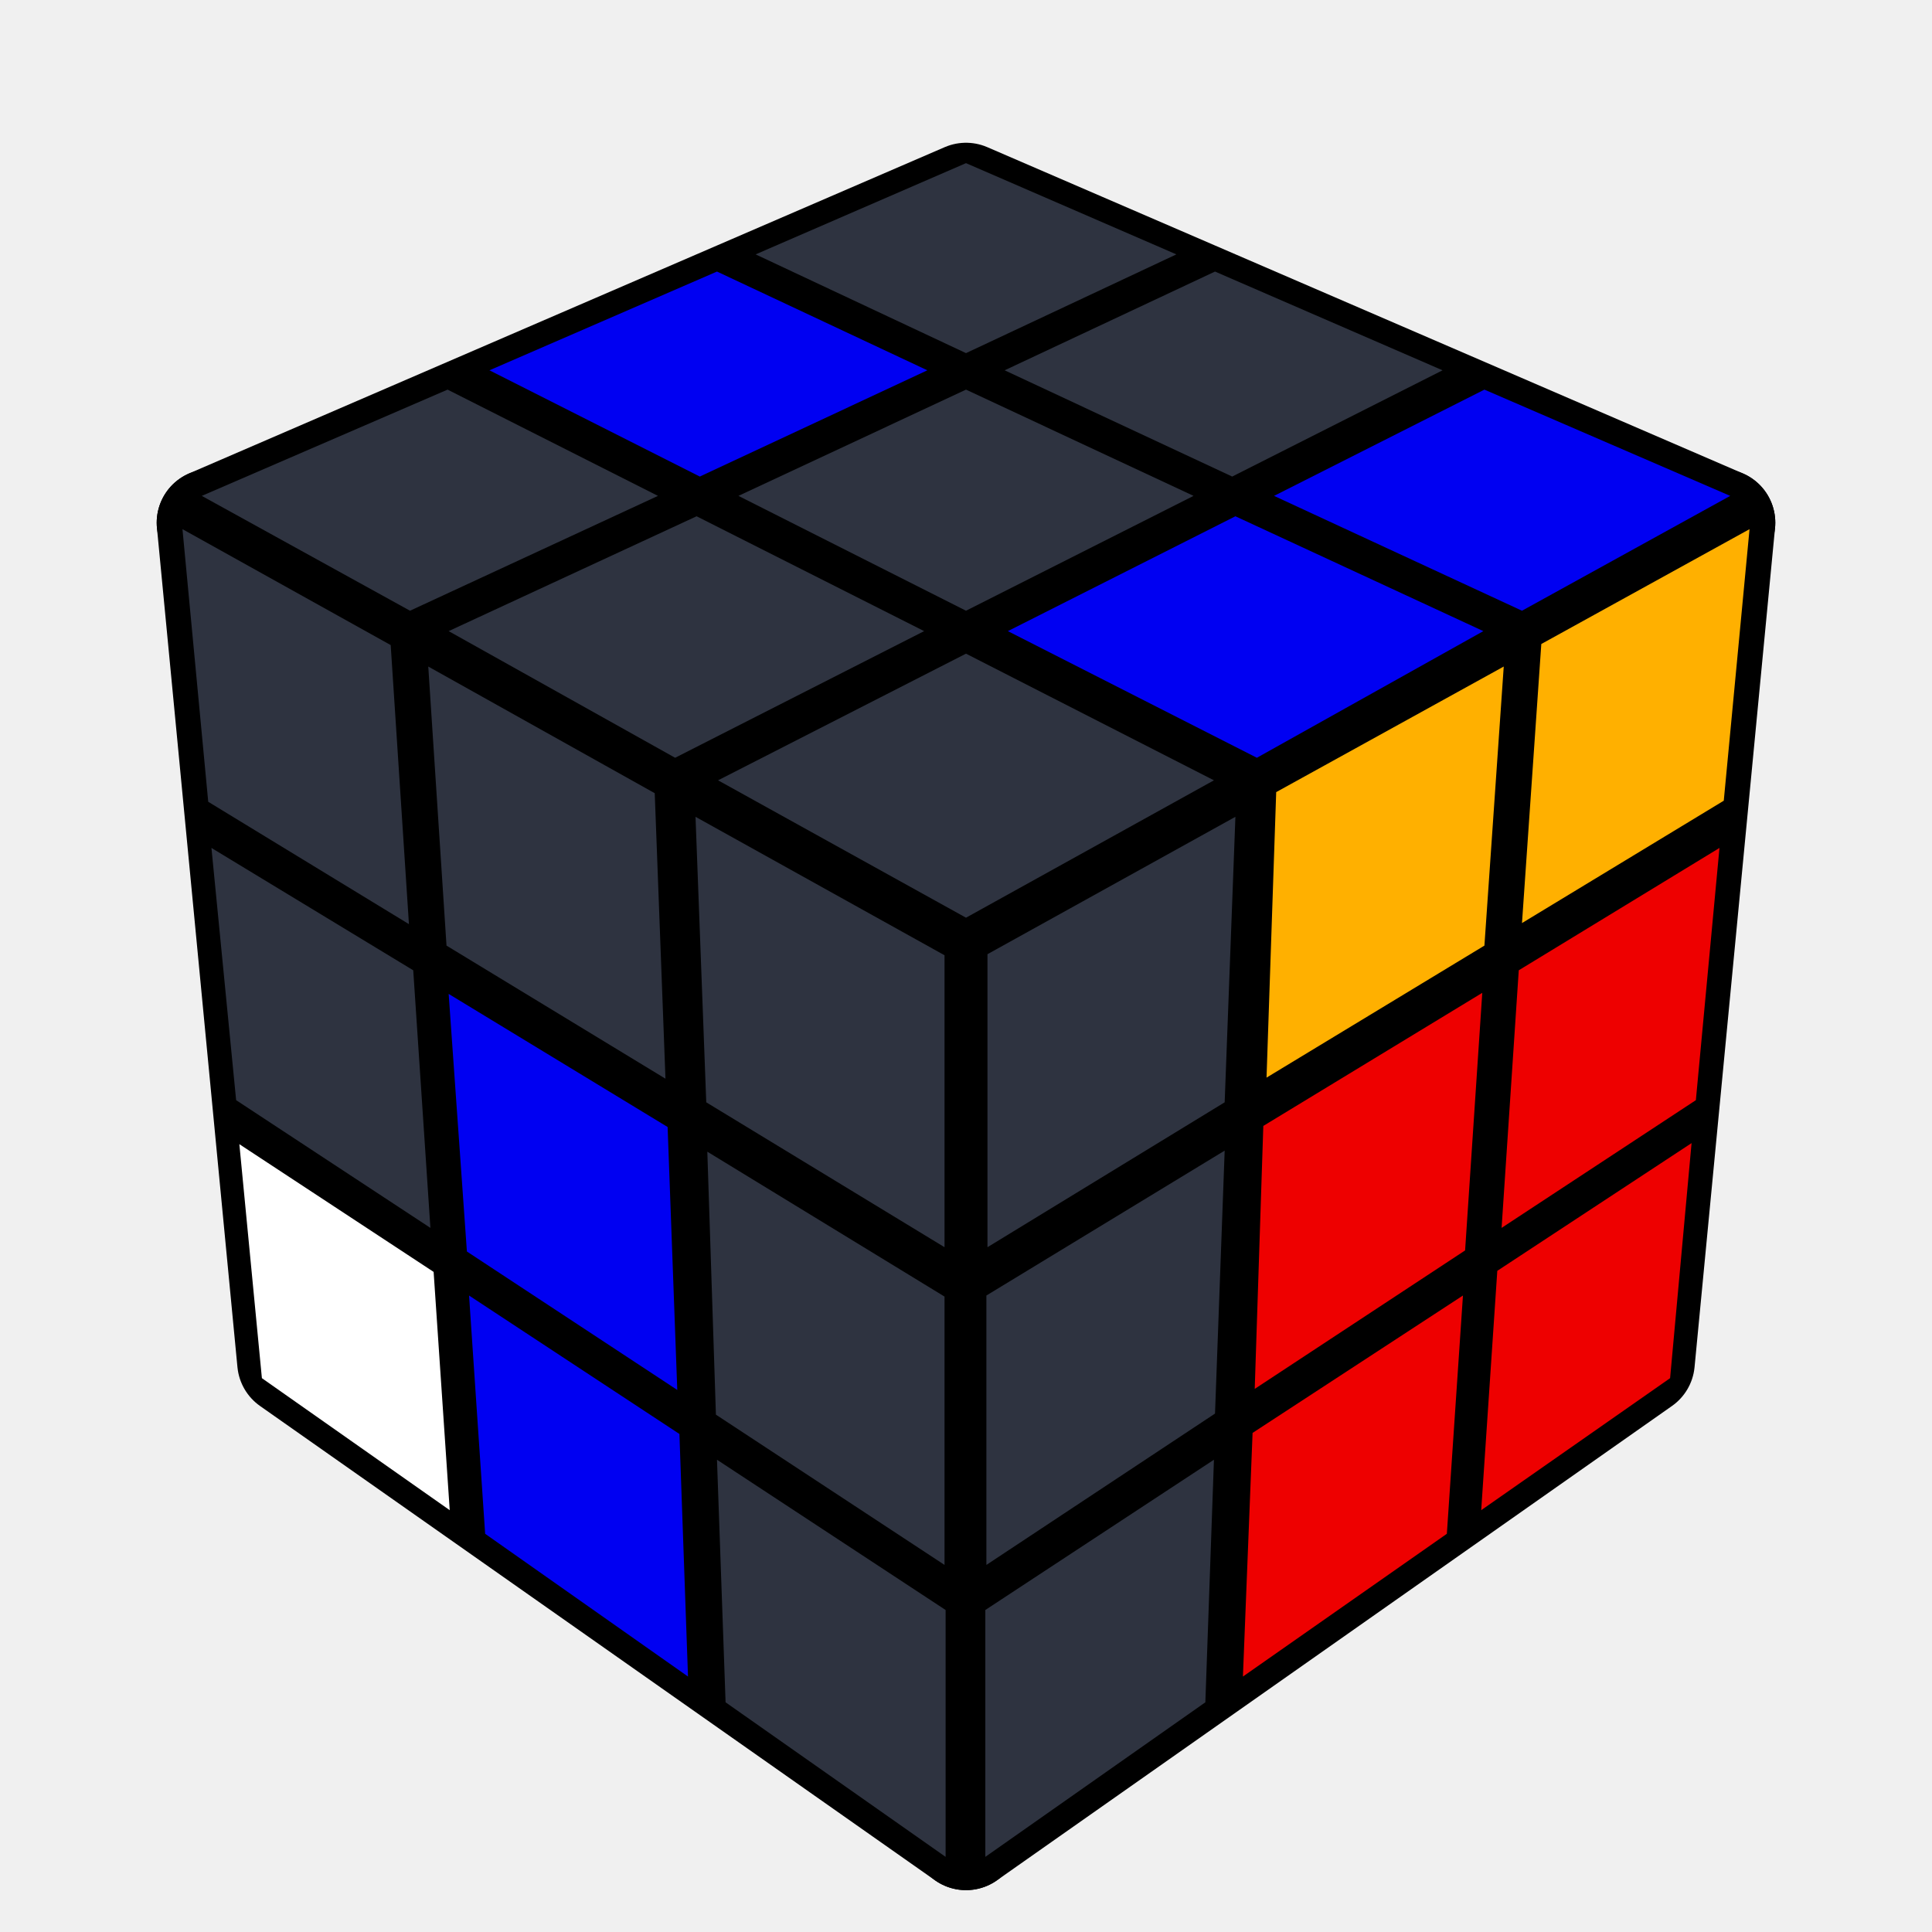
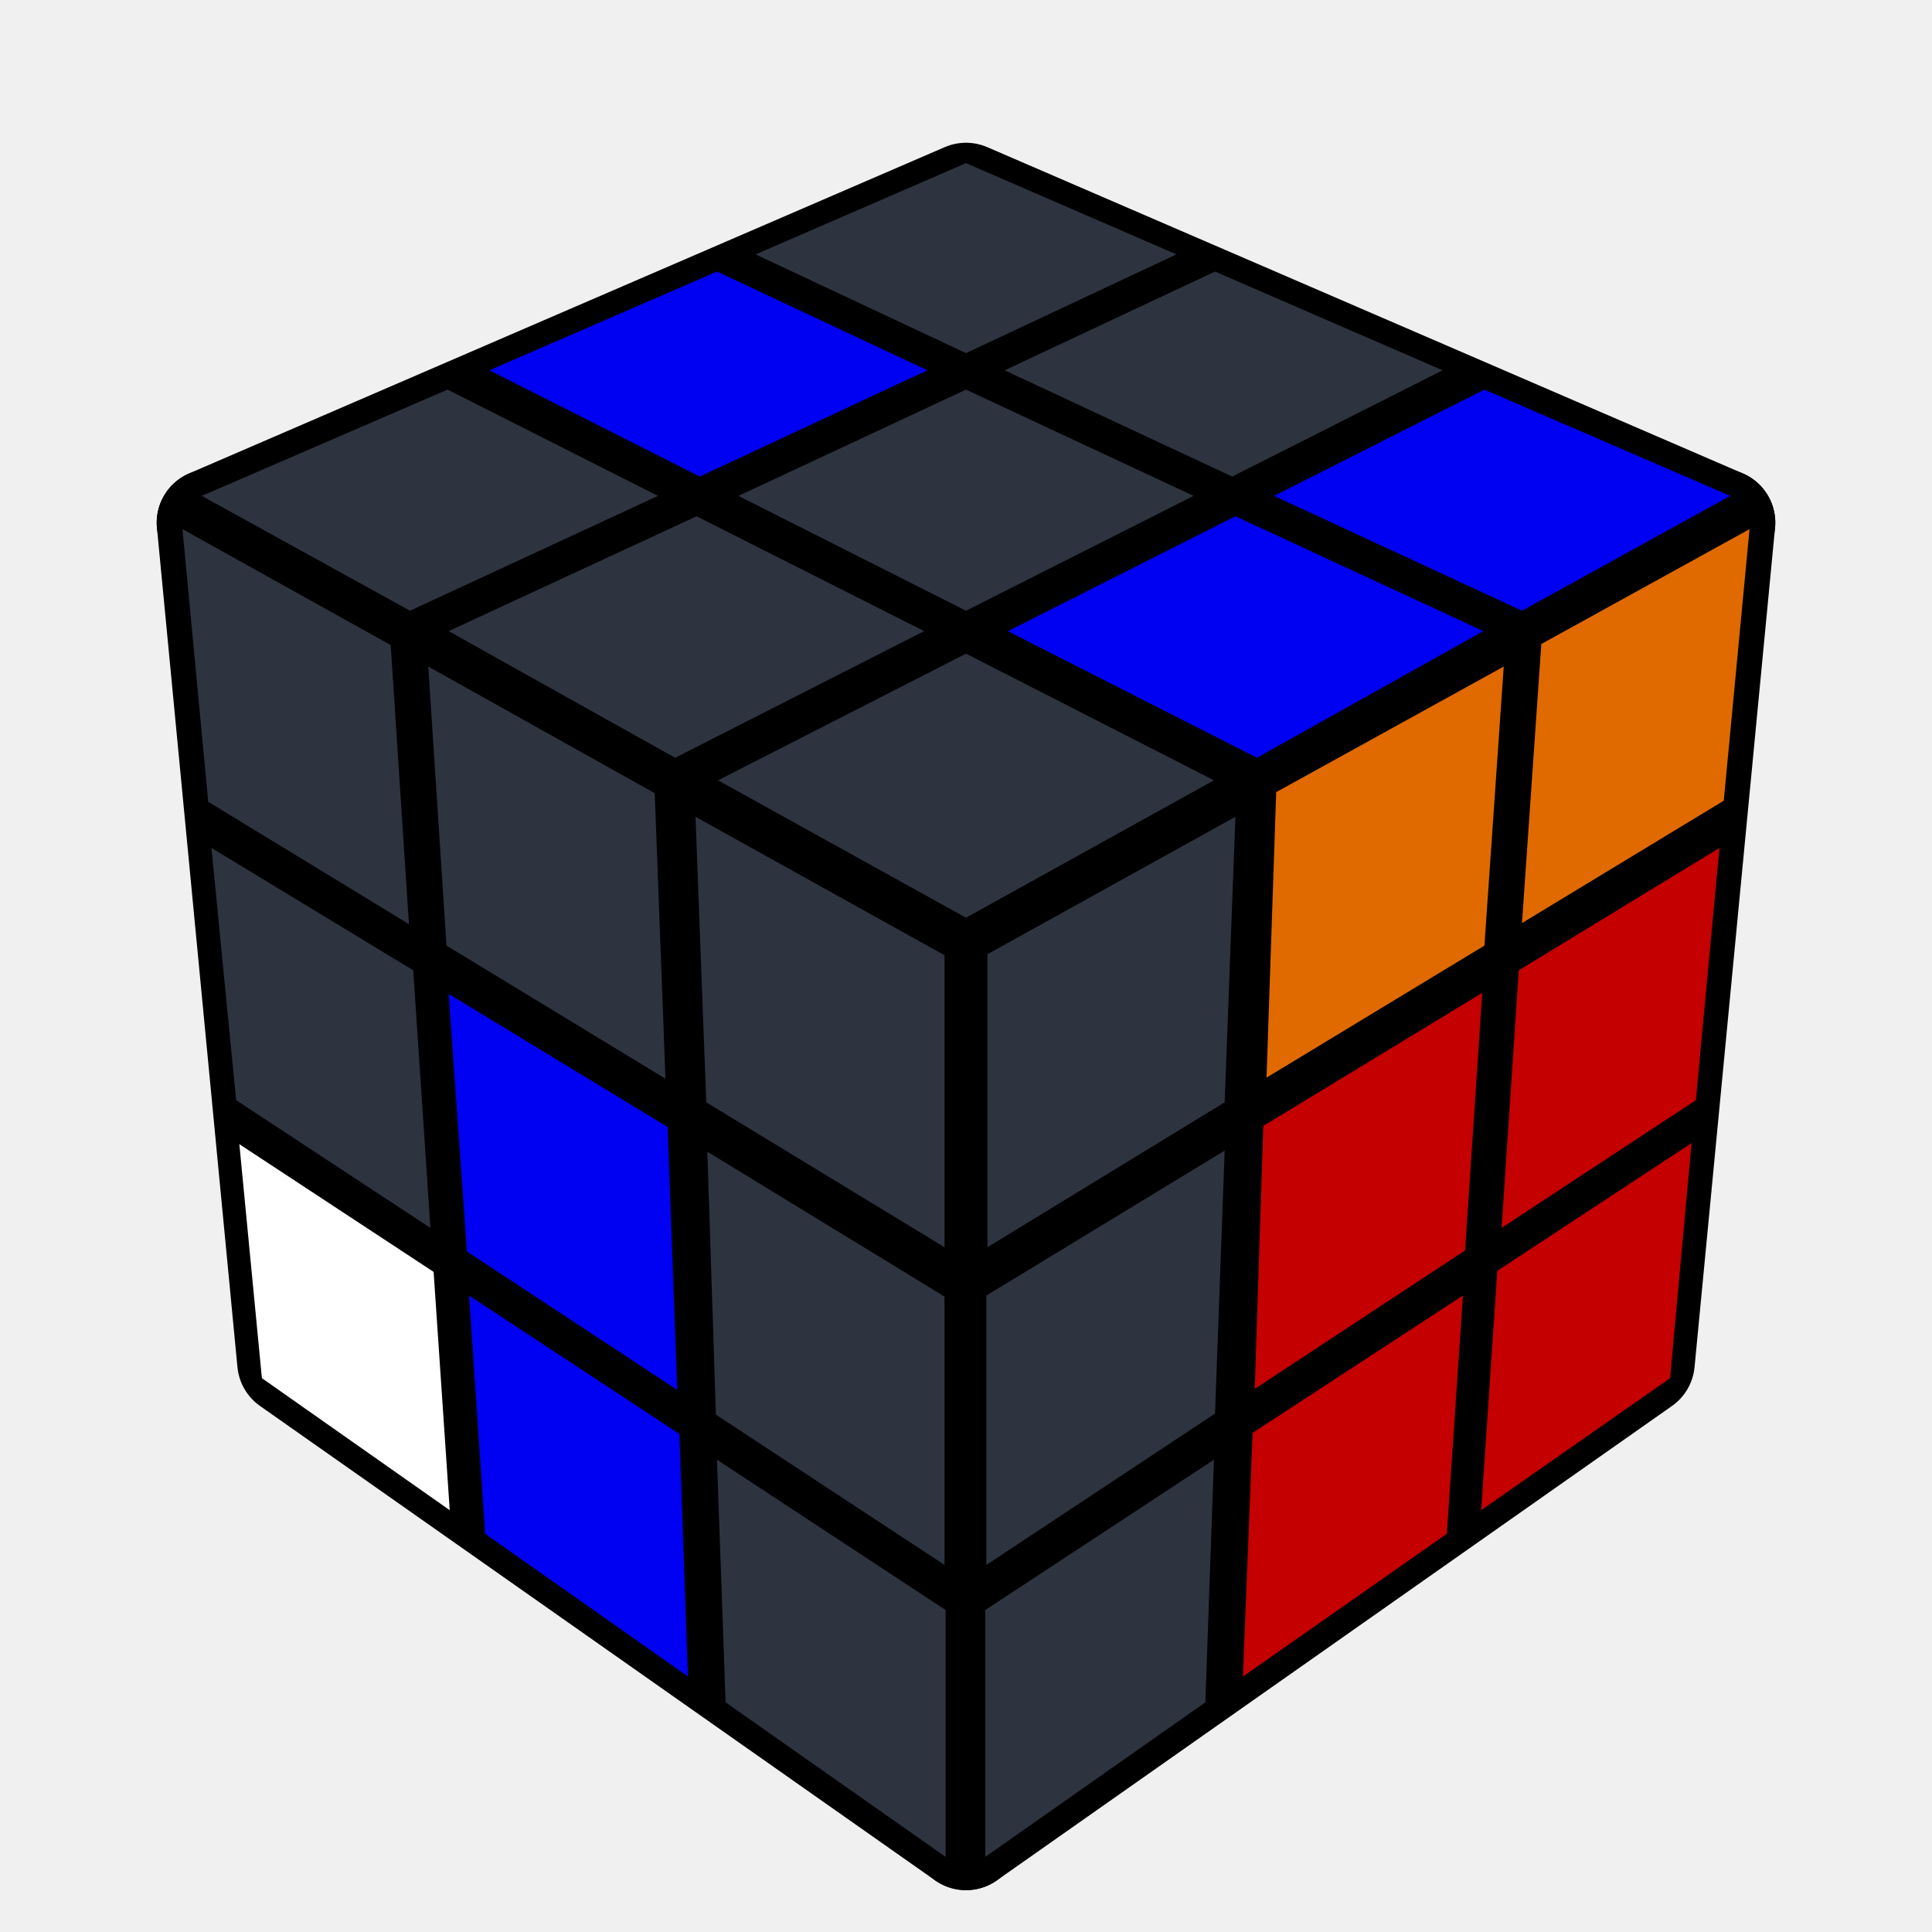
<svg xmlns="http://www.w3.org/2000/svg" version="1.1" width="180" height="180" viewBox="-0.9 -0.9 1.8 1.8">
  <g style="stroke-width:0.1;stroke-linejoin:round;opacity:1">
    <polygon fill="#000000" stroke="#000000" points="-4.9165444344952E-17,-0.717 0.704,-0.413 6.3108540577985E-17,-0.022 -0.704,-0.413" />
    <polygon fill="#000000" stroke="#000000" points="6.3108540577985E-17,-0.022 0.704,-0.413 0.629,0.369 5.5589468959362E-17,0.811" />
    <polygon fill="#000000" stroke="#000000" points="-0.704,-0.413 6.3108540577985E-17,-0.022 5.5589468959362E-17,0.811 -0.629,0.369" />
  </g>
  <g style="opacity:1;stroke-opacity:0.5;stroke-width:0;stroke-linejoin:round">
    <polygon fill="#2E3340" stroke="#000000" points="-4.9439549272153E-17,-0.748 0.196,-0.663 -1.6979580126642E-17,-0.571 -0.196,-0.663" />
    <polygon fill="#2E3340" stroke="#000000" points="0.232,-0.647 0.444,-0.555 0.248,-0.456 0.036,-0.555" />
    <polygon fill="#0000F2" stroke="#000000" points="0.483,-0.537 0.712,-0.438 0.518,-0.331 0.287,-0.438" />
    <polygon fill="#0000F2" stroke="#000000" points="-0.232,-0.647 -0.036,-0.555 -0.248,-0.456 -0.444,-0.555" />
    <polygon fill="#2E3340" stroke="#000000" points="-1.1906711768916E-17,-0.537 0.212,-0.438 1.3125827139793E-17,-0.331 -0.212,-0.438" />
    <polygon fill="#0000F2" stroke="#000000" points="0.251,-0.419 0.482,-0.312 0.271,-0.194 0.039,-0.312" />
    <polygon fill="#2E3340" stroke="#000000" points="-0.483,-0.537 -0.287,-0.438 -0.518,-0.331 -0.712,-0.438" />
    <polygon fill="#2E3340" stroke="#000000" points="-0.251,-0.419 -0.039,-0.312 -0.271,-0.194 -0.482,-0.312" />
    <polygon fill="#2E3340" stroke="#000000" points="1.9219742927126E-17,-0.291 0.231,-0.173 6.3251582941518E-17,-0.045 -0.231,-0.173" />
    <polygon fill="#2E3340" stroke="#000000" points="0.02,-0.011 0.251,-0.139 0.241,0.127 0.02,0.262" />
-     <polygon fill="#FFB000" stroke="#000000" points="0.289,-0.162 0.501,-0.279 0.483,-0.019 0.28,0.104" />
-     <polygon fill="#FFB000" stroke="#000000" points="0.536,-0.3 0.73,-0.407 0.706,-0.154 0.518,-0.04" />
+     <polygon fill="#E06A00" stroke="#000000" points="0.289,-0.162 0.501,-0.279 0.483,-0.019 0.28,0.104" />
+     <polygon fill="#E06A00" stroke="#000000" points="0.536,-0.3 0.73,-0.407 0.706,-0.154 0.518,-0.04" />
    <polygon fill="#2E3340" stroke="#000000" points="0.019,0.307 0.241,0.172 0.232,0.417 0.019,0.558" />
-     <polygon fill="#EE0000" stroke="#000000" points="0.277,0.149 0.481,0.025 0.465,0.265 0.269,0.394" />
-     <polygon fill="#EE0000" stroke="#000000" points="0.515,0.004 0.702,-0.11 0.68,0.125 0.499,0.244" />
+     <polygon fill="#C40000" stroke="#000000" points="0.277,0.149 0.481,0.025 0.465,0.265 0.269,0.394" />
+     <polygon fill="#C40000" stroke="#000000" points="0.515,0.004 0.702,-0.11 0.68,0.125 0.499,0.244" />
    <polygon fill="#2E3340" stroke="#000000" points="0.018,0.6 0.231,0.46 0.223,0.686 0.018,0.83" />
-     <polygon fill="#EE0000" stroke="#000000" points="0.267,0.435 0.463,0.307 0.448,0.529 0.258,0.662" />
-     <polygon fill="#EE0000" stroke="#000000" points="0.495,0.284 0.676,0.165 0.656,0.384 0.48,0.507" />
+     <polygon fill="#C40000" stroke="#000000" points="0.267,0.435 0.463,0.307 0.448,0.529 0.258,0.662" />
+     <polygon fill="#C40000" stroke="#000000" points="0.495,0.284 0.676,0.165 0.656,0.384 0.48,0.507" />
    <polygon fill="#2E3340" stroke="#000000" points="-0.73,-0.407 -0.536,-0.299 -0.519,-0.039 -0.706,-0.153" />
    <polygon fill="#2E3340" stroke="#000000" points="-0.501,-0.279 -0.29,-0.161 -0.28,0.105 -0.484,-0.019" />
    <polygon fill="#2E3340" stroke="#000000" points="-0.252,-0.139 -0.02,-0.01 -0.02,0.262 -0.242,0.127" />
    <polygon fill="#2E3340" stroke="#000000" points="-0.703,-0.11 -0.515,0.004 -0.499,0.244 -0.68,0.125" />
    <polygon fill="#0000F2" stroke="#000000" points="-0.482,0.026 -0.278,0.15 -0.269,0.395 -0.465,0.266" />
    <polygon fill="#2E3340" stroke="#000000" points="-0.241,0.173 -0.02,0.308 -0.02,0.558 -0.233,0.418" />
    <polygon fill="#FFFFFF" stroke="#000000" points="-0.677,0.166 -0.496,0.285 -0.481,0.507 -0.656,0.384" />
    <polygon fill="#0000F2" stroke="#000000" points="-0.463,0.307 -0.267,0.436 -0.259,0.662 -0.448,0.529" />
    <polygon fill="#2E3340" stroke="#000000" points="-0.232,0.46 -0.019,0.6 -0.019,0.83 -0.224,0.686" />
  </g>
</svg>
